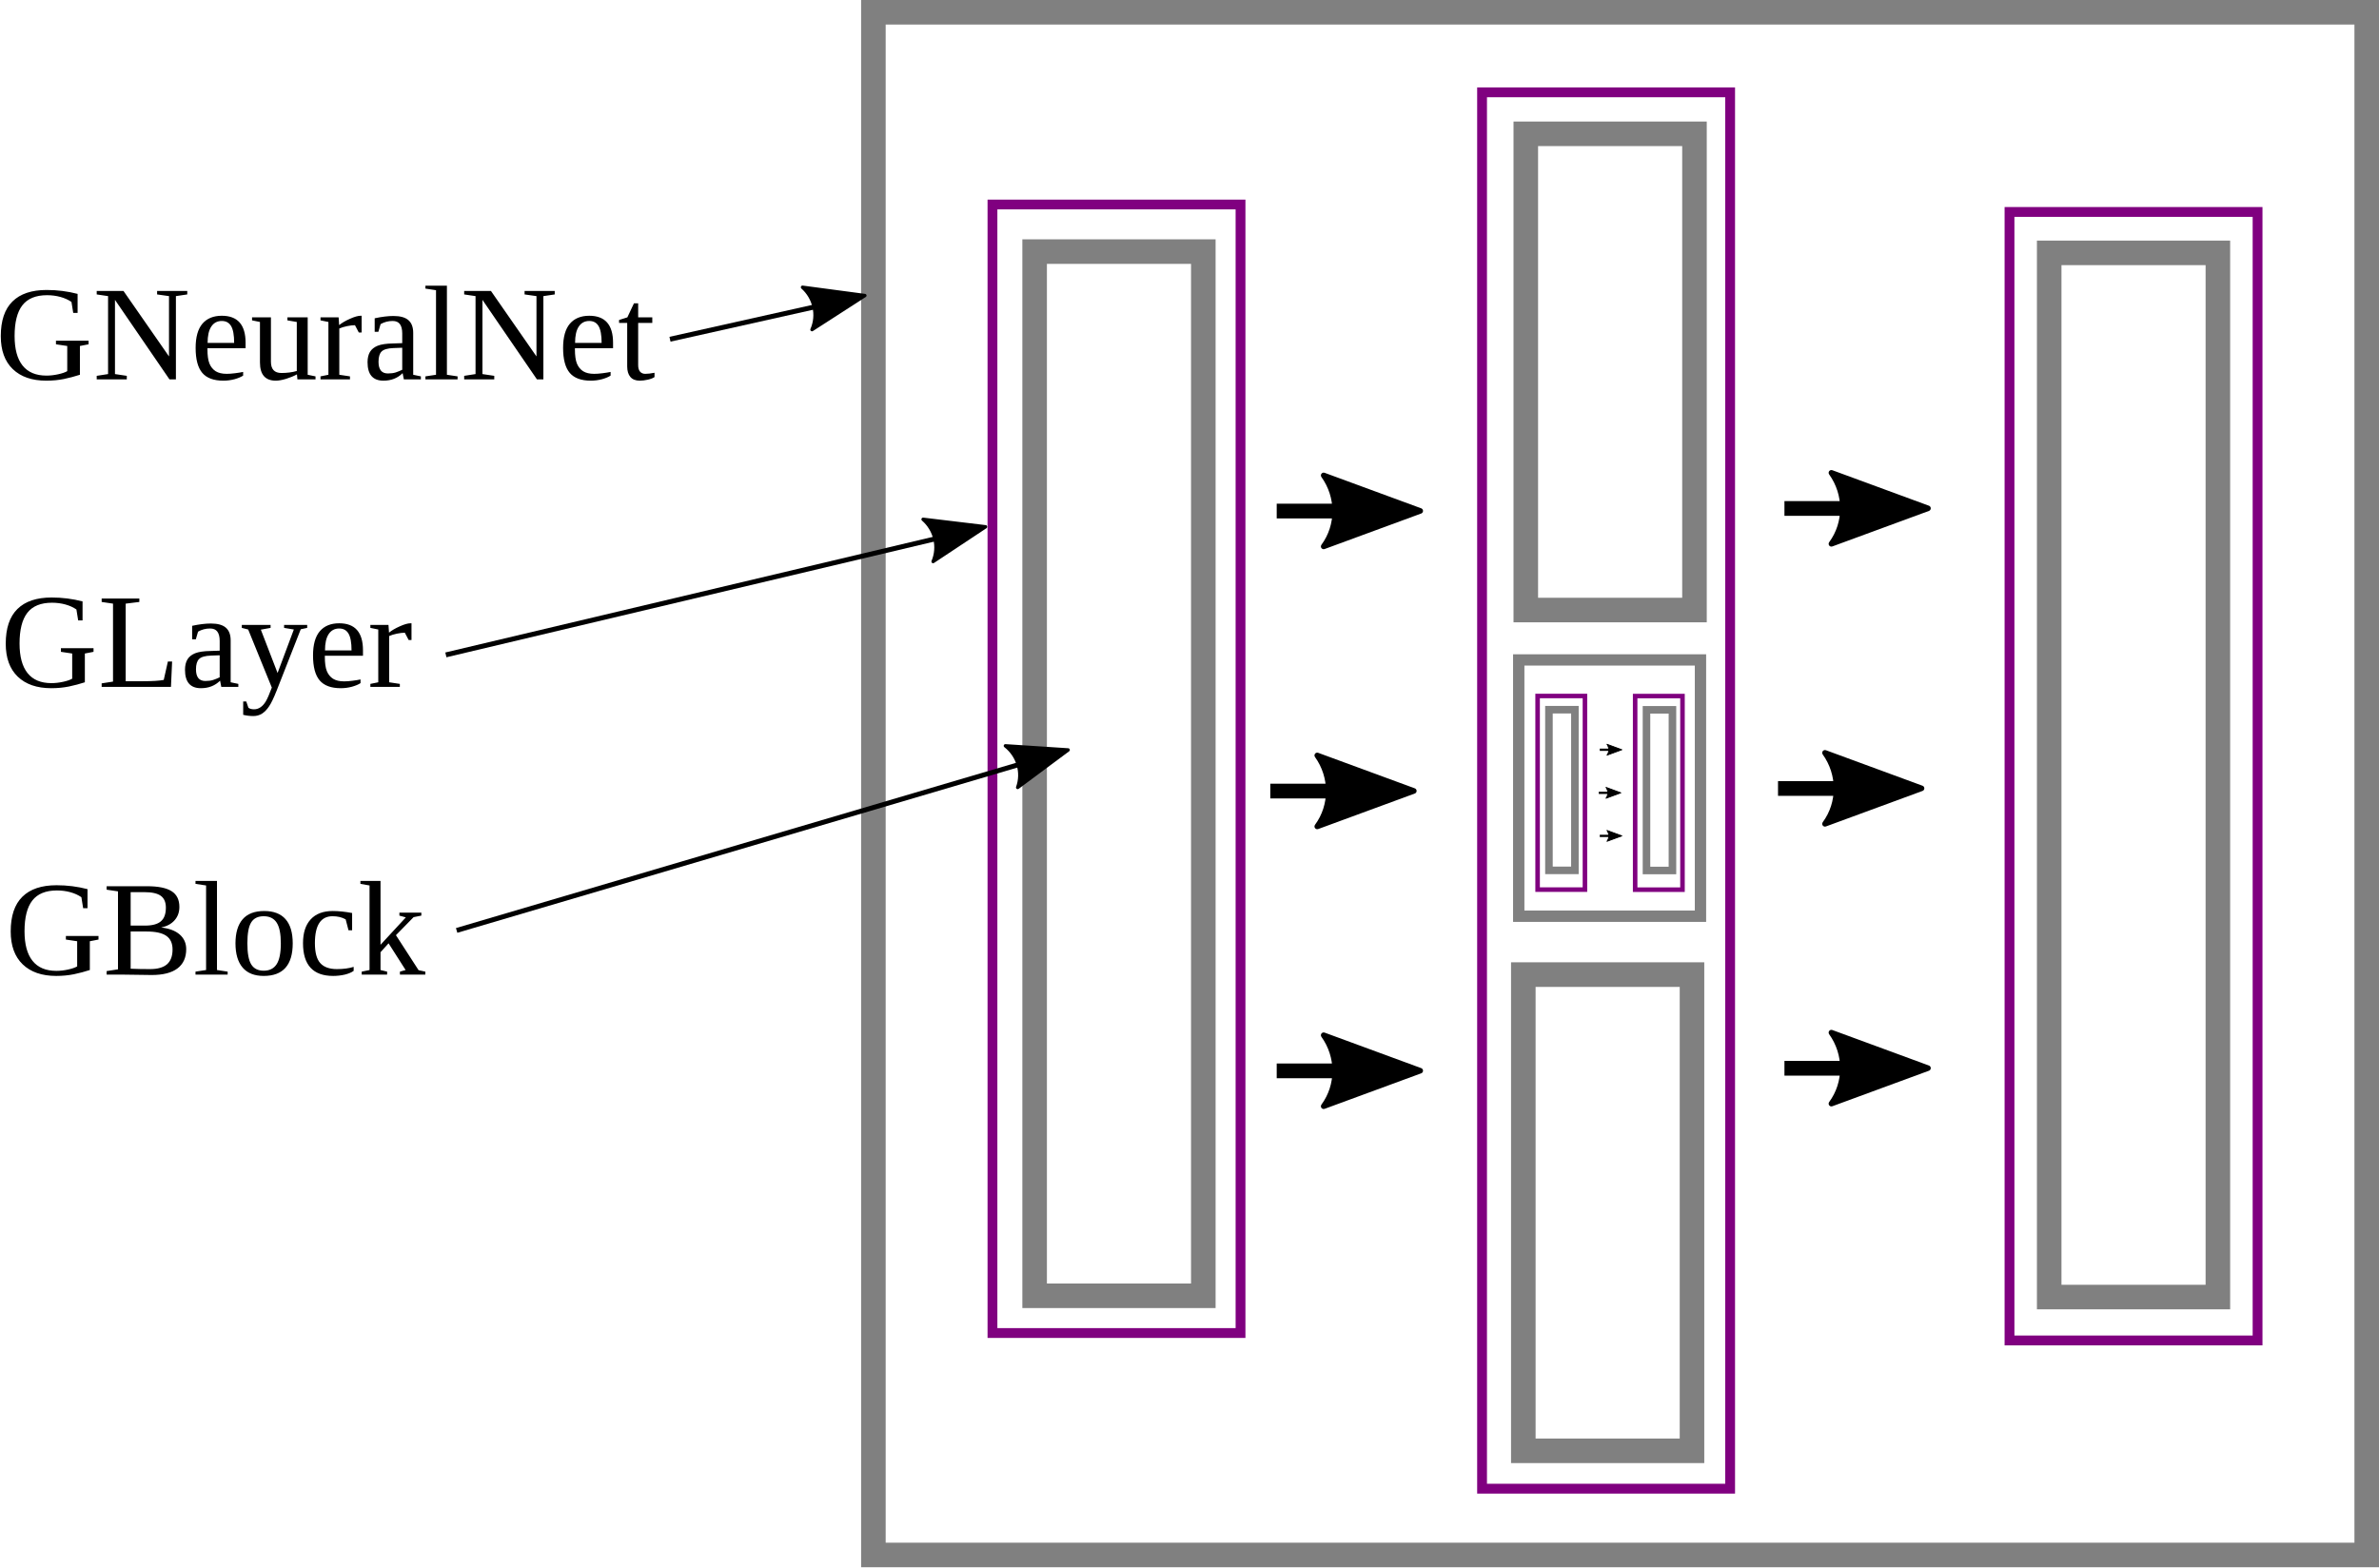
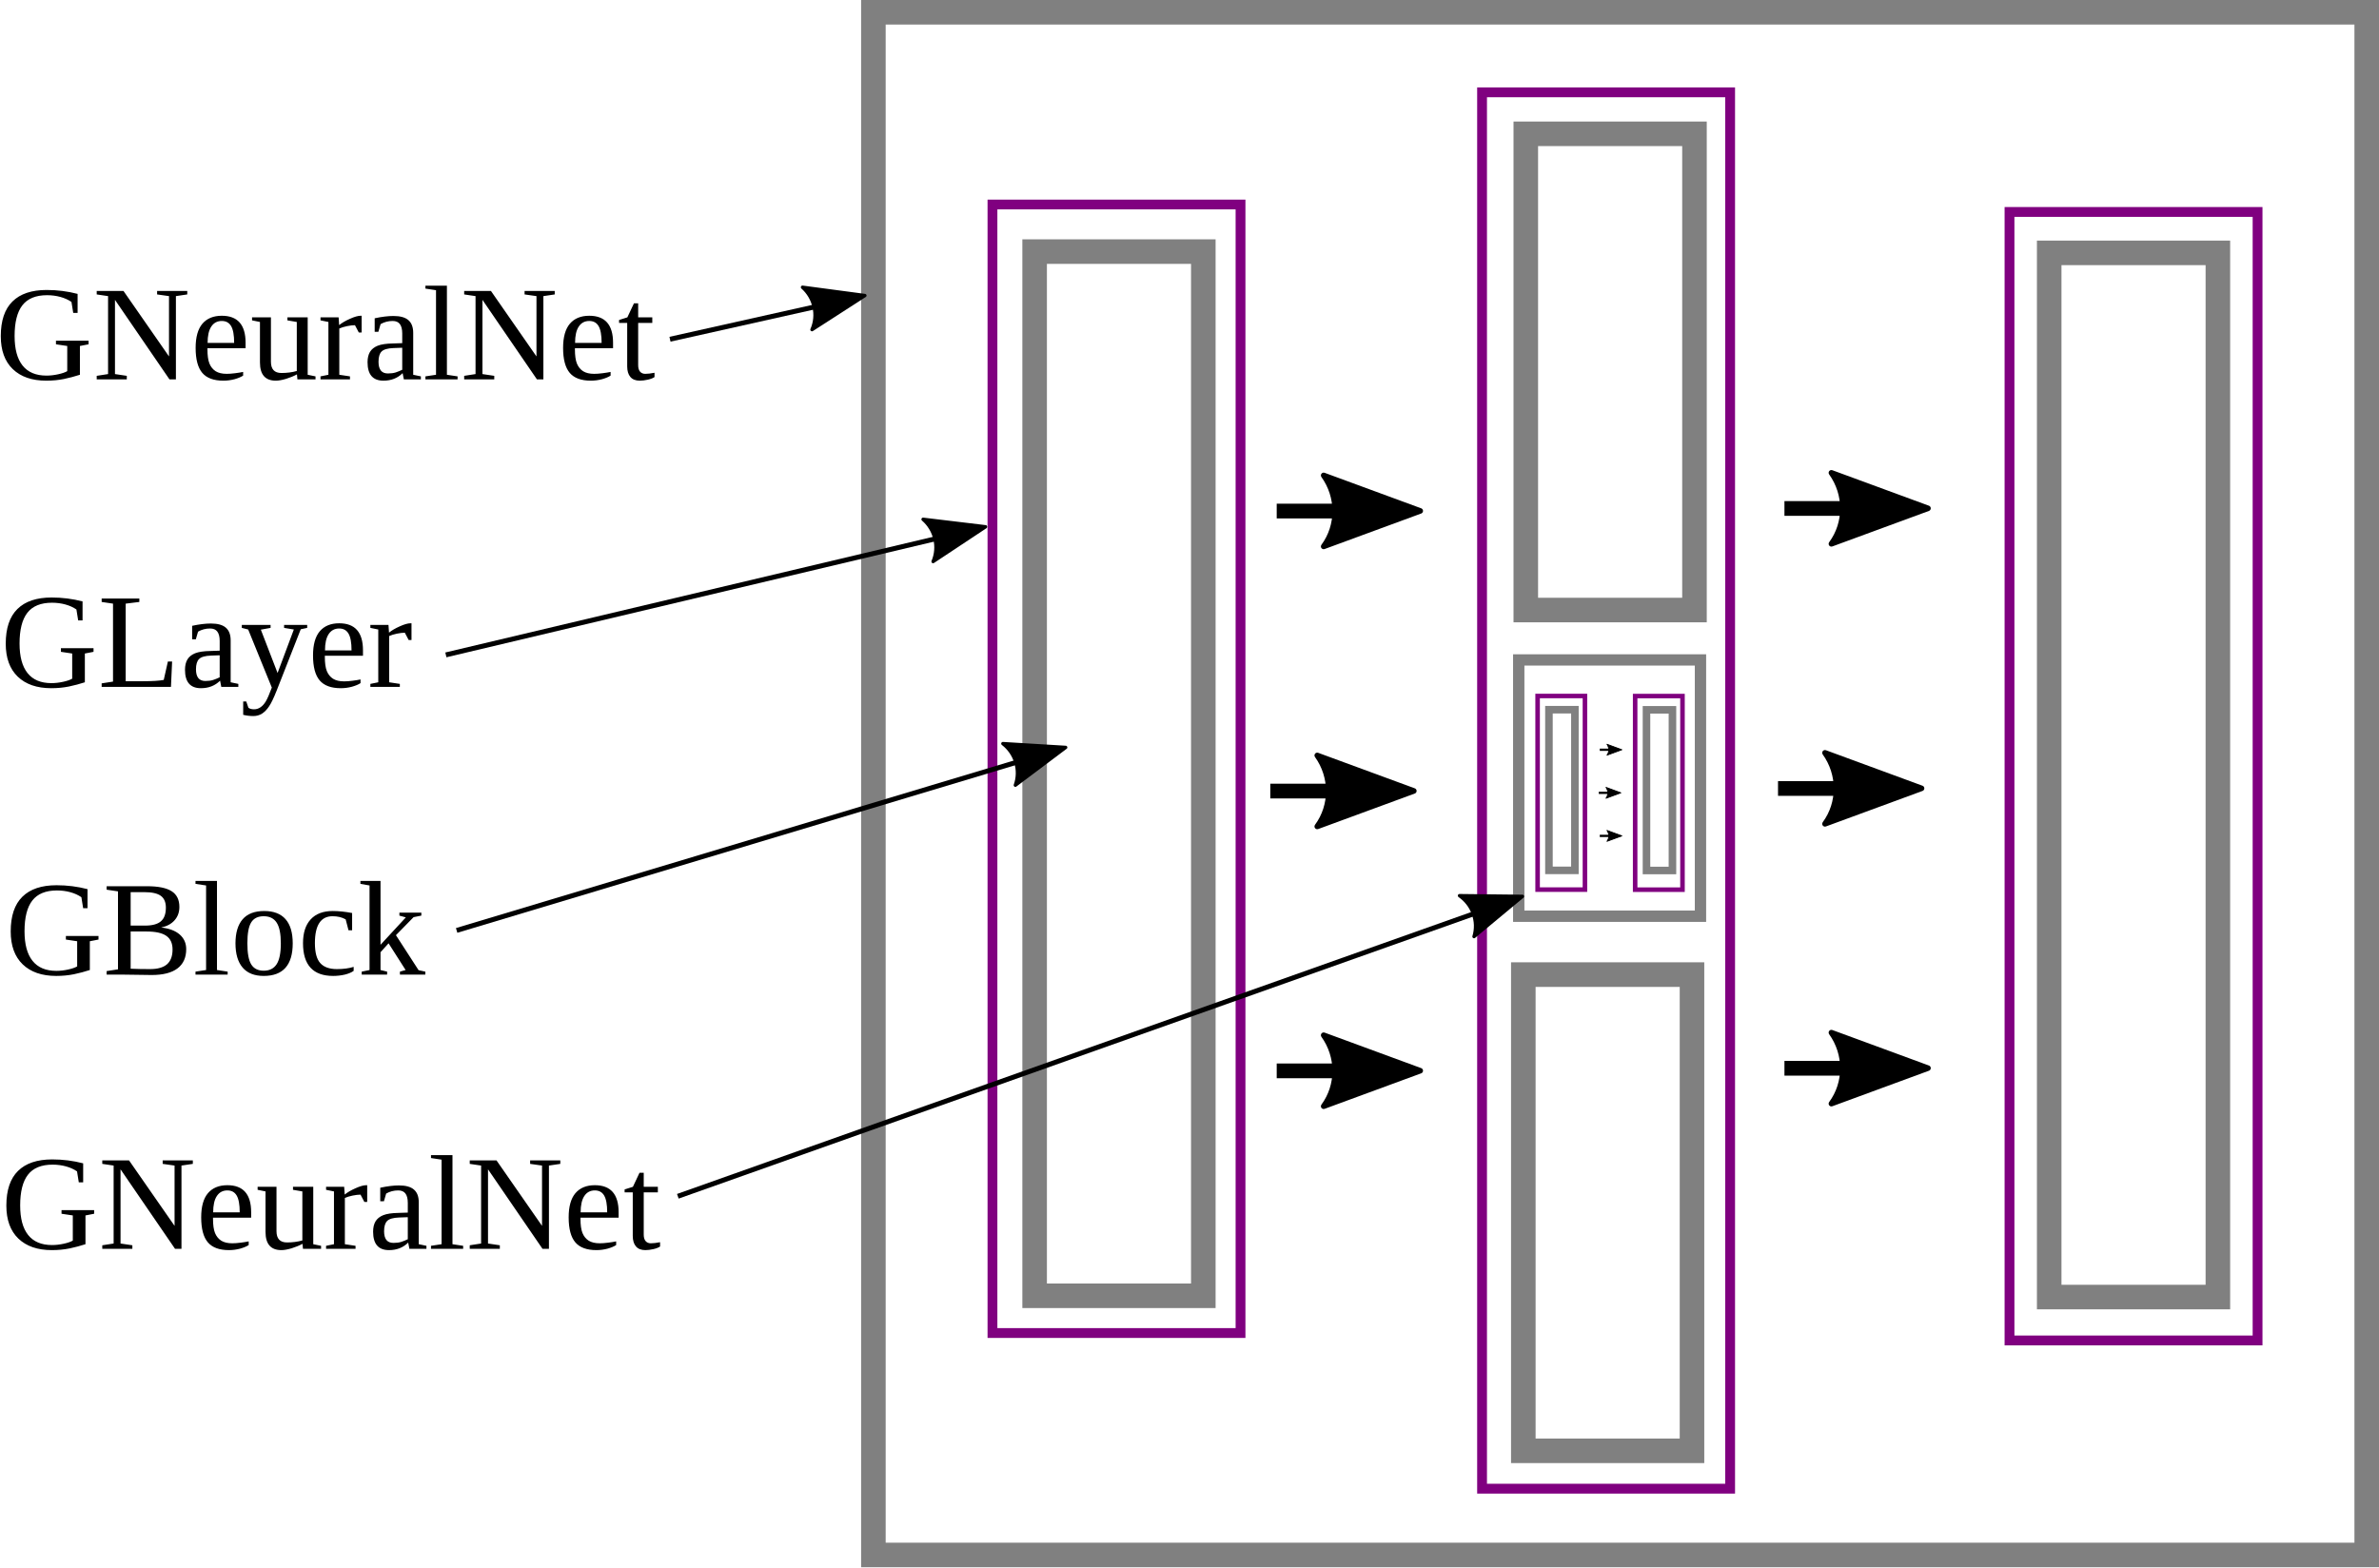
<svg xmlns="http://www.w3.org/2000/svg" width="136.705mm" height="90.073mm" viewBox="0 0 484.386 319.157" id="svg2" version="1.1">
  <defs id="defs4">
    <marker style="overflow:visible" id="marker6348" refX="0" refY="0" orient="auto">
      <path transform="scale(-0.6,-0.6)" d="M 8.719,4.034 -2.207,0.016 8.719,-4.002 c -1.745,2.372 -1.735,5.617 -6e-7,8.035 z" style="fill:#000000;fill-opacity:1;fill-rule:evenodd;stroke:#000000;stroke-width:0.625;stroke-linejoin:round;stroke-opacity:1" id="path6350" />
    </marker>
    <marker orient="auto" refY="0" refX="0" id="Arrow2Mend" style="overflow:visible">
      <path id="path4241" style="fill:#000000;fill-opacity:1;fill-rule:evenodd;stroke:#000000;stroke-width:0.625;stroke-linejoin:round;stroke-opacity:1" d="M 8.719,4.034 -2.207,0.016 8.719,-4.002 c -1.745,2.372 -1.735,5.617 -6e-7,8.035 z" transform="scale(-0.6,-0.6)" />
    </marker>
    <marker orient="auto" refY="0" refX="0" id="Arrow1Mend" style="overflow:visible">
      <path id="path4223" d="M 0,0 5,-5 -12.5,0 5,5 0,0 Z" style="fill:#000000;fill-opacity:1;fill-rule:evenodd;stroke:#000000;stroke-width:1pt;stroke-opacity:1" transform="matrix(-0.4,0,0,-0.4,-4,0)" />
    </marker>
    <marker orient="auto" refY="0" refX="0" id="Arrow2Lend" style="overflow:visible">
      <path id="path4235" style="fill:#000000;fill-opacity:1;fill-rule:evenodd;stroke:#000000;stroke-width:0.625;stroke-linejoin:round;stroke-opacity:1" d="M 8.719,4.034 -2.207,0.016 8.719,-4.002 c -1.745,2.372 -1.735,5.617 -6e-7,8.035 z" transform="matrix(-1.1,0,0,-1.1,-1.1,0)" />
    </marker>
    <marker orient="auto" refY="0" refX="0" id="Arrow2Mend-5" style="overflow:visible">
      <path id="path4241-6" style="fill:#000000;fill-opacity:1;fill-rule:evenodd;stroke:#000000;stroke-width:0.625;stroke-linejoin:round;stroke-opacity:1" d="M 8.719,4.034 -2.207,0.016 8.719,-4.002 c -1.745,2.372 -1.735,5.617 -6e-7,8.035 z" transform="scale(-0.6,-0.6)" />
    </marker>
    <marker orient="auto" refY="0" refX="0" id="Arrow2Mend-5-9" style="overflow:visible">
      <path id="path4241-6-1" style="fill:#000000;fill-opacity:1;fill-rule:evenodd;stroke:#000000;stroke-width:0.625;stroke-linejoin:round;stroke-opacity:1" d="M 8.719,4.034 -2.207,0.016 8.719,-4.002 c -1.745,2.372 -1.735,5.617 -6e-7,8.035 z" transform="scale(-0.6,-0.6)" />
    </marker>
    <marker orient="auto" refY="0" refX="0" id="Arrow2Mend-5-9-7" style="overflow:visible">
      <path id="path4241-6-1-0" style="fill:#000000;fill-opacity:1;fill-rule:evenodd;stroke:#000000;stroke-width:0.625;stroke-linejoin:round;stroke-opacity:1" d="M 8.719,4.034 -2.207,0.016 8.719,-4.002 c -1.745,2.372 -1.735,5.617 -6e-7,8.035 z" transform="scale(-0.6,-0.6)" />
    </marker>
    <marker orient="auto" refY="0" refX="0" id="Arrow2Mend-5-93" style="overflow:visible">
      <path id="path4241-6-6" style="fill:#000000;fill-opacity:1;fill-rule:evenodd;stroke:#000000;stroke-width:0.625;stroke-linejoin:round;stroke-opacity:1" d="M 8.719,4.034 -2.207,0.016 8.719,-4.002 c -1.745,2.372 -1.735,5.617 -6e-7,8.035 z" transform="scale(-0.6,-0.6)" />
    </marker>
    <marker orient="auto" refY="0" refX="0" id="Arrow2Mend-0" style="overflow:visible">
      <path id="path4241-62" style="fill:#000000;fill-opacity:1;fill-rule:evenodd;stroke:#000000;stroke-width:0.625;stroke-linejoin:round;stroke-opacity:1" d="M 8.719,4.034 -2.207,0.016 8.719,-4.002 c -1.745,2.372 -1.735,5.617 -6e-7,8.035 z" transform="scale(-0.6,-0.6)" />
    </marker>
    <marker orient="auto" refY="0" refX="0" id="Arrow2Lend-2" style="overflow:visible">
      <path id="path4235-3" style="fill:#000000;fill-opacity:1;fill-rule:evenodd;stroke:#000000;stroke-width:0.625;stroke-linejoin:round;stroke-opacity:1" d="M 8.719,4.034 -2.207,0.016 8.719,-4.002 c -1.745,2.372 -1.735,5.617 -6e-7,8.035 z" transform="matrix(-1.1,0,0,-1.1,-1.1,0)" />
    </marker>
    <marker orient="auto" refY="0" refX="0" id="Arrow2Lend-2-5" style="overflow:visible">
      <path id="path4235-3-9" style="fill:#000000;fill-opacity:1;fill-rule:evenodd;stroke:#000000;stroke-width:0.625;stroke-linejoin:round;stroke-opacity:1" d="M 8.719,4.034 -2.207,0.016 8.719,-4.002 c -1.745,2.372 -1.735,5.617 -6e-7,8.035 z" transform="matrix(-1.1,0,0,-1.1,-1.1,0)" />
    </marker>
    <marker orient="auto" refY="0" refX="0" id="Arrow2Mend-5-9-7-2" style="overflow:visible">
      <path id="path4241-6-1-0-8" style="fill:#000000;fill-opacity:1;fill-rule:evenodd;stroke:#000000;stroke-width:0.625;stroke-linejoin:round;stroke-opacity:1" d="M 8.719,4.034 -2.207,0.016 8.719,-4.002 c -1.745,2.372 -1.735,5.617 -6e-7,8.035 z" transform="scale(-0.6,-0.6)" />
    </marker>
    <marker orient="auto" refY="0" refX="0" id="Arrow2Mend-5-93-9" style="overflow:visible">
      <path id="path4241-6-6-7" style="fill:#000000;fill-opacity:1;fill-rule:evenodd;stroke:#000000;stroke-width:0.625;stroke-linejoin:round;stroke-opacity:1" d="M 8.719,4.034 -2.207,0.016 8.719,-4.002 c -1.745,2.372 -1.735,5.617 -6e-7,8.035 z" transform="scale(-0.6,-0.6)" />
    </marker>
    <marker orient="auto" refY="0" refX="0" id="Arrow2Mend-0-3" style="overflow:visible">
      <path id="path4241-62-6" style="fill:#000000;fill-opacity:1;fill-rule:evenodd;stroke:#000000;stroke-width:0.625;stroke-linejoin:round;stroke-opacity:1" d="M 8.719,4.034 -2.207,0.016 8.719,-4.002 c -1.745,2.372 -1.735,5.617 -6e-7,8.035 z" transform="scale(-0.6,-0.6)" />
    </marker>
    <marker orient="auto" refY="0" refX="0" id="Arrow2Mend-5-931" style="overflow:visible">
      <path id="path4241-6-9" style="fill:#000000;fill-opacity:1;fill-rule:evenodd;stroke:#000000;stroke-width:0.625;stroke-linejoin:round;stroke-opacity:1" d="M 8.719,4.034 -2.207,0.016 8.719,-4.002 c -1.745,2.372 -1.735,5.617 -6e-7,8.035 z" transform="scale(-0.6,-0.6)" />
    </marker>
    <marker orient="auto" refY="0" refX="0" id="Arrow2Mend-4" style="overflow:visible">
      <path id="path4241-7" style="fill:#000000;fill-opacity:1;fill-rule:evenodd;stroke:#000000;stroke-width:0.625;stroke-linejoin:round;stroke-opacity:1" d="M 8.719,4.034 -2.207,0.016 8.719,-4.002 c -1.745,2.372 -1.735,5.617 -6e-7,8.035 z" transform="scale(-0.6,-0.6)" />
    </marker>
    <marker orient="auto" refY="0" refX="0" id="Arrow2Mend-5-9-7-2-4" style="overflow:visible">
      <path id="path4241-6-1-0-8-7" style="fill:#000000;fill-opacity:1;fill-rule:evenodd;stroke:#000000;stroke-width:0.625;stroke-linejoin:round;stroke-opacity:1" d="M 8.719,4.034 -2.207,0.016 8.719,-4.002 c -1.745,2.372 -1.735,5.617 -6e-7,8.035 z" transform="scale(-0.6,-0.6)" />
    </marker>
    <marker orient="auto" refY="0" refX="0" id="Arrow2Mend-5-93-9-6" style="overflow:visible">
      <path id="path4241-6-6-7-5" style="fill:#000000;fill-opacity:1;fill-rule:evenodd;stroke:#000000;stroke-width:0.625;stroke-linejoin:round;stroke-opacity:1" d="M 8.719,4.034 -2.207,0.016 8.719,-4.002 c -1.745,2.372 -1.735,5.617 -6e-7,8.035 z" transform="scale(-0.6,-0.6)" />
    </marker>
    <marker orient="auto" refY="0" refX="0" id="Arrow2Mend-0-3-6" style="overflow:visible">
      <path id="path4241-62-6-9" style="fill:#000000;fill-opacity:1;fill-rule:evenodd;stroke:#000000;stroke-width:0.625;stroke-linejoin:round;stroke-opacity:1" d="M 8.719,4.034 -2.207,0.016 8.719,-4.002 c -1.745,2.372 -1.735,5.617 -6e-7,8.035 z" transform="scale(-0.6,-0.6)" />
    </marker>
+     <marker orient="auto" refY="0" refX="0" id="Arrow2Lend-3" style="overflow:visible">
+       <path id="path4235-6" style="fill:#000000;fill-opacity:1;fill-rule:evenodd;stroke:#000000;stroke-width:0.625;stroke-linejoin:round;stroke-opacity:1" d="M 8.719,4.034 -2.207,0.016 8.719,-4.002 c -1.745,2.372 -1.735,5.617 -6e-7,8.035 z" transform="matrix(-1.1,0,0,-1.1,-1.1,0)" />
+     </marker>
  </defs>
  <g id="layer1" transform="translate(-39.35259,-638.7302)">
    <rect style="opacity:1;fill:none;fill-opacity:1;stroke:#808080;stroke-width:5;stroke-linecap:round;stroke-miterlimit:4;stroke-dasharray:none;stroke-dashoffset:0;stroke-opacity:1" id="rect4138" width="34.345" height="96.975" x="349.513" y="837.2" />
    <rect style="opacity:1;fill:none;fill-opacity:1;stroke:#808080;stroke-width:5;stroke-linecap:round;stroke-miterlimit:4;stroke-dasharray:none;stroke-dashoffset:0;stroke-opacity:1" id="rect4138-3-7" width="34.345" height="96.975" x="350.018" y="665.979" />
    <rect style="opacity:1;fill:none;fill-opacity:1;stroke:#808080;stroke-width:5;stroke-linecap:round;stroke-miterlimit:4;stroke-dasharray:none;stroke-dashoffset:0;stroke-opacity:1" id="rect4138-5" width="34.345" height="212.637" x="456.589" y="690.222" />
    <rect style="opacity:1;fill:none;fill-opacity:1;stroke:#808080;stroke-width:5;stroke-linecap:round;stroke-miterlimit:4;stroke-dasharray:none;stroke-dashoffset:0;stroke-opacity:1" id="rect4138-5-3" width="34.345" height="212.637" x="250.013" y="689.97" />
    <path style="fill:none;fill-rule:evenodd;stroke:#000000;stroke-width:3;stroke-linecap:butt;stroke-linejoin:miter;stroke-miterlimit:4;stroke-dasharray:none;stroke-opacity:1;marker-end:url(#Arrow2Mend)" d="m 297.995,799.824 25.254,0" id="path4208" />
    <path style="fill:none;fill-rule:evenodd;stroke:#000000;stroke-width:3;stroke-linecap:butt;stroke-linejoin:miter;stroke-miterlimit:4;stroke-dasharray:none;stroke-opacity:1;marker-end:url(#Arrow2Mend-5)" d="m 299.303,742.802 25.254,0" id="path4208-2" />
    <path style="fill:none;fill-rule:evenodd;stroke:#000000;stroke-width:3;stroke-linecap:butt;stroke-linejoin:miter;stroke-miterlimit:4;stroke-dasharray:none;stroke-opacity:1;marker-end:url(#Arrow2Mend-5-9)" d="m 299.303,856.802 25.254,0" id="path4208-2-2" />
    <path style="fill:none;fill-rule:evenodd;stroke:#000000;stroke-width:3;stroke-linecap:butt;stroke-linejoin:miter;stroke-miterlimit:4;stroke-dasharray:none;stroke-opacity:1;marker-end:url(#Arrow2Mend-0)" d="m 401.375,799.296 25.254,0" id="path4208-6" />
    <path style="fill:none;fill-rule:evenodd;stroke:#000000;stroke-width:3;stroke-linecap:butt;stroke-linejoin:miter;stroke-miterlimit:4;stroke-dasharray:none;stroke-opacity:1;marker-end:url(#Arrow2Mend-5-93)" d="m 402.683,742.274 25.254,0" id="path4208-2-1" />
    <path style="fill:none;fill-rule:evenodd;stroke:#000000;stroke-width:3;stroke-linecap:butt;stroke-linejoin:miter;stroke-miterlimit:4;stroke-dasharray:none;stroke-opacity:1;marker-end:url(#Arrow2Mend-5-9-7)" d="m 402.683,856.274 25.254,0" id="path4208-2-2-8" />
    <rect style="opacity:1;fill:none;fill-opacity:1;stroke:#800080;stroke-width:2;stroke-linecap:round;stroke-miterlimit:4;stroke-dasharray:none;stroke-dashoffset:0;stroke-opacity:1" id="rect4138-5-3-7" width="50.508" height="229.81" x="241.426" y="680.374" />
    <rect style="opacity:1;fill:none;fill-opacity:1;stroke:#800080;stroke-width:2;stroke-linecap:round;stroke-miterlimit:4;stroke-dasharray:none;stroke-dashoffset:0;stroke-opacity:1" id="rect4138-5-3-7-9" width="50.508" height="284.358" x="341.114" y="657.527" />
    <rect style="opacity:1;fill:none;fill-opacity:1;stroke:#800080;stroke-width:2;stroke-linecap:round;stroke-miterlimit:4;stroke-dasharray:none;stroke-dashoffset:0;stroke-opacity:1" id="rect4138-5-3-7-2" width="50.508" height="229.81" x="448.508" y="681.889" />
    <rect style="opacity:1;fill:none;fill-opacity:1;stroke:#808080;stroke-width:5;stroke-linecap:round;stroke-miterlimit:4;stroke-dasharray:none;stroke-dashoffset:0;stroke-opacity:1" id="rect4138-3-7-0" width="304.056" height="314.157" x="217.183" y="641.23" />
    <text xml:space="preserve" style="font-style:normal;font-weight:normal;font-size:27.5px;line-height:125%;font-family:'Times New Roman';-inkscape-font-specification:Sans;letter-spacing:0px;word-spacing:0px;fill:#000000;fill-opacity:1;stroke:none;stroke-width:1px;stroke-linecap:butt;stroke-linejoin:miter;stroke-opacity:1" x="38.386" y="715.981" id="text6328">
      <tspan id="tspan6330" x="38.386" y="715.981">GNeuralNet</tspan>
    </text>
    <text xml:space="preserve" style="font-style:normal;font-weight:normal;font-size:27.5px;line-height:125%;font-family:'Times New Roman';-inkscape-font-specification:Sans;letter-spacing:0px;word-spacing:0px;fill:#000000;fill-opacity:1;stroke:none;stroke-width:1px;stroke-linecap:butt;stroke-linejoin:miter;stroke-opacity:1" x="39.396" y="778.611" id="text6332">
      <tspan id="tspan6334" x="39.396" y="778.611">GLayer</tspan>
    </text>
    <text xml:space="preserve" style="font-style:normal;font-weight:normal;font-size:27.5px;line-height:125%;font-family:'Times New Roman';-inkscape-font-specification:Sans;letter-spacing:0px;word-spacing:0px;fill:#000000;fill-opacity:1;stroke:none;stroke-width:1px;stroke-linecap:butt;stroke-linejoin:miter;stroke-opacity:1" x="40.406" y="837.2" id="text6336">
      <tspan id="tspan6338" x="40.406" y="837.2">GBlock</tspan>
    </text>
    <path style="fill:none;fill-rule:evenodd;stroke:#000000;stroke-width:1px;stroke-linecap:butt;stroke-linejoin:miter;stroke-opacity:1;marker-end:url(#Arrow2Lend)" d="m 175.767,707.81 38.386,-8.586" id="path8804" />
    <path style="fill:none;fill-rule:evenodd;stroke:#000000;stroke-width:1px;stroke-linecap:butt;stroke-linejoin:miter;stroke-opacity:1;marker-end:url(#Arrow2Lend-2)" d="m 130.136,772.09 108.591,-25.759" id="path8804-7" />
-     <path style="fill:none;fill-rule:evenodd;stroke:#000000;stroke-width:1px;stroke-linecap:butt;stroke-linejoin:miter;stroke-opacity:1;marker-end:url(#Arrow2Lend-2-5)" d="M 132.329,828.204 255.568,791.839" id="path8804-7-2" />
+     <path style="fill:none;fill-rule:evenodd;stroke:#000000;stroke-width:1px;stroke-linecap:butt;stroke-linejoin:miter;stroke-opacity:1;marker-end:url(#Arrow2Lend-2-5)" d="M 132.329,828.204 255.063,791.334" id="path8804-7-2" />
    <g id="g18093" transform="matrix(0.1538717,0,0,0.1538717,343.2413,727.8679)">
      <rect y="359.97" x="74.683" height="212.637" width="34.345" id="rect4138-5-3-3" style="opacity:1;fill:none;fill-opacity:1;stroke:#808080;stroke-width:10;stroke-linecap:round;stroke-miterlimit:4;stroke-dasharray:none;stroke-dashoffset:0;stroke-opacity:1" />
      <rect y="341.802" x="59.668" height="256.238" width="62.65" id="rect4138-5-3-7-6" style="opacity:1;fill:none;fill-opacity:1;stroke:#800080;stroke-width:6;stroke-linecap:round;stroke-miterlimit:4;stroke-dasharray:none;stroke-dashoffset:0;stroke-opacity:1" />
      <rect y="294.087" x="34.71" height="339.157" width="240.484" id="rect4138-3-7-0-5" style="opacity:1;fill:none;fill-opacity:1;stroke:#808080;stroke-width:15;stroke-linecap:round;stroke-miterlimit:4;stroke-dasharray:none;stroke-dashoffset:0;stroke-opacity:1" />
      <path id="path4208-6-3-3" d="m 140.621,469.979 25.254,0" style="fill:none;fill-rule:evenodd;stroke:#000000;stroke-width:3;stroke-linecap:butt;stroke-linejoin:miter;stroke-miterlimit:4;stroke-dasharray:none;stroke-opacity:1;marker-end:url(#Arrow2Mend-0-3-6)" />
      <path id="path4208-2-1-2-7" d="m 141.929,412.957 25.254,0" style="fill:none;fill-rule:evenodd;stroke:#000000;stroke-width:3;stroke-linecap:butt;stroke-linejoin:miter;stroke-miterlimit:4;stroke-dasharray:none;stroke-opacity:1;marker-end:url(#Arrow2Mend-5-93-9-6)" />
      <path id="path4208-2-2-8-0-4" d="m 141.929,526.957 25.254,0" style="fill:none;fill-rule:evenodd;stroke:#000000;stroke-width:3;stroke-linecap:butt;stroke-linejoin:miter;stroke-miterlimit:4;stroke-dasharray:none;stroke-opacity:1;marker-end:url(#Arrow2Mend-5-9-7-2-4)" />
      <rect y="360.079" x="203.757" height="212.637" width="34.345" id="rect4138-5-3-3-5" style="opacity:1;fill:none;fill-opacity:1;stroke:#808080;stroke-width:10;stroke-linecap:round;stroke-miterlimit:4;stroke-dasharray:none;stroke-dashoffset:0;stroke-opacity:1" />
      <rect y="341.911" x="188.742" height="256.238" width="62.65" id="rect4138-5-3-7-6-2" style="opacity:1;fill:none;fill-opacity:1;stroke:#800080;stroke-width:6;stroke-linecap:round;stroke-miterlimit:4;stroke-dasharray:none;stroke-dashoffset:0;stroke-opacity:1" />
    </g>
+     <text xml:space="preserve" style="font-style:normal;font-weight:normal;font-size:27.5px;line-height:125%;font-family:'Times New Roman';-inkscape-font-specification:Sans;letter-spacing:0px;word-spacing:0px;fill:#000000;fill-opacity:1;stroke:none;stroke-width:1px;stroke-linecap:butt;stroke-linejoin:miter;stroke-opacity:1" x="39.521" y="893.037" id="text6328-7">
+       <tspan id="tspan6330-5" x="39.521" y="893.037">GNeuralNet</tspan>
+     </text>
+     <path style="fill:none;fill-rule:evenodd;stroke:#000000;stroke-width:1px;stroke-linecap:butt;stroke-linejoin:miter;stroke-opacity:1;marker-end:url(#Arrow2Lend-3)" d="M 177.366,882.341 348.082,821.731" id="path8804-3" />
  </g>
</svg>
